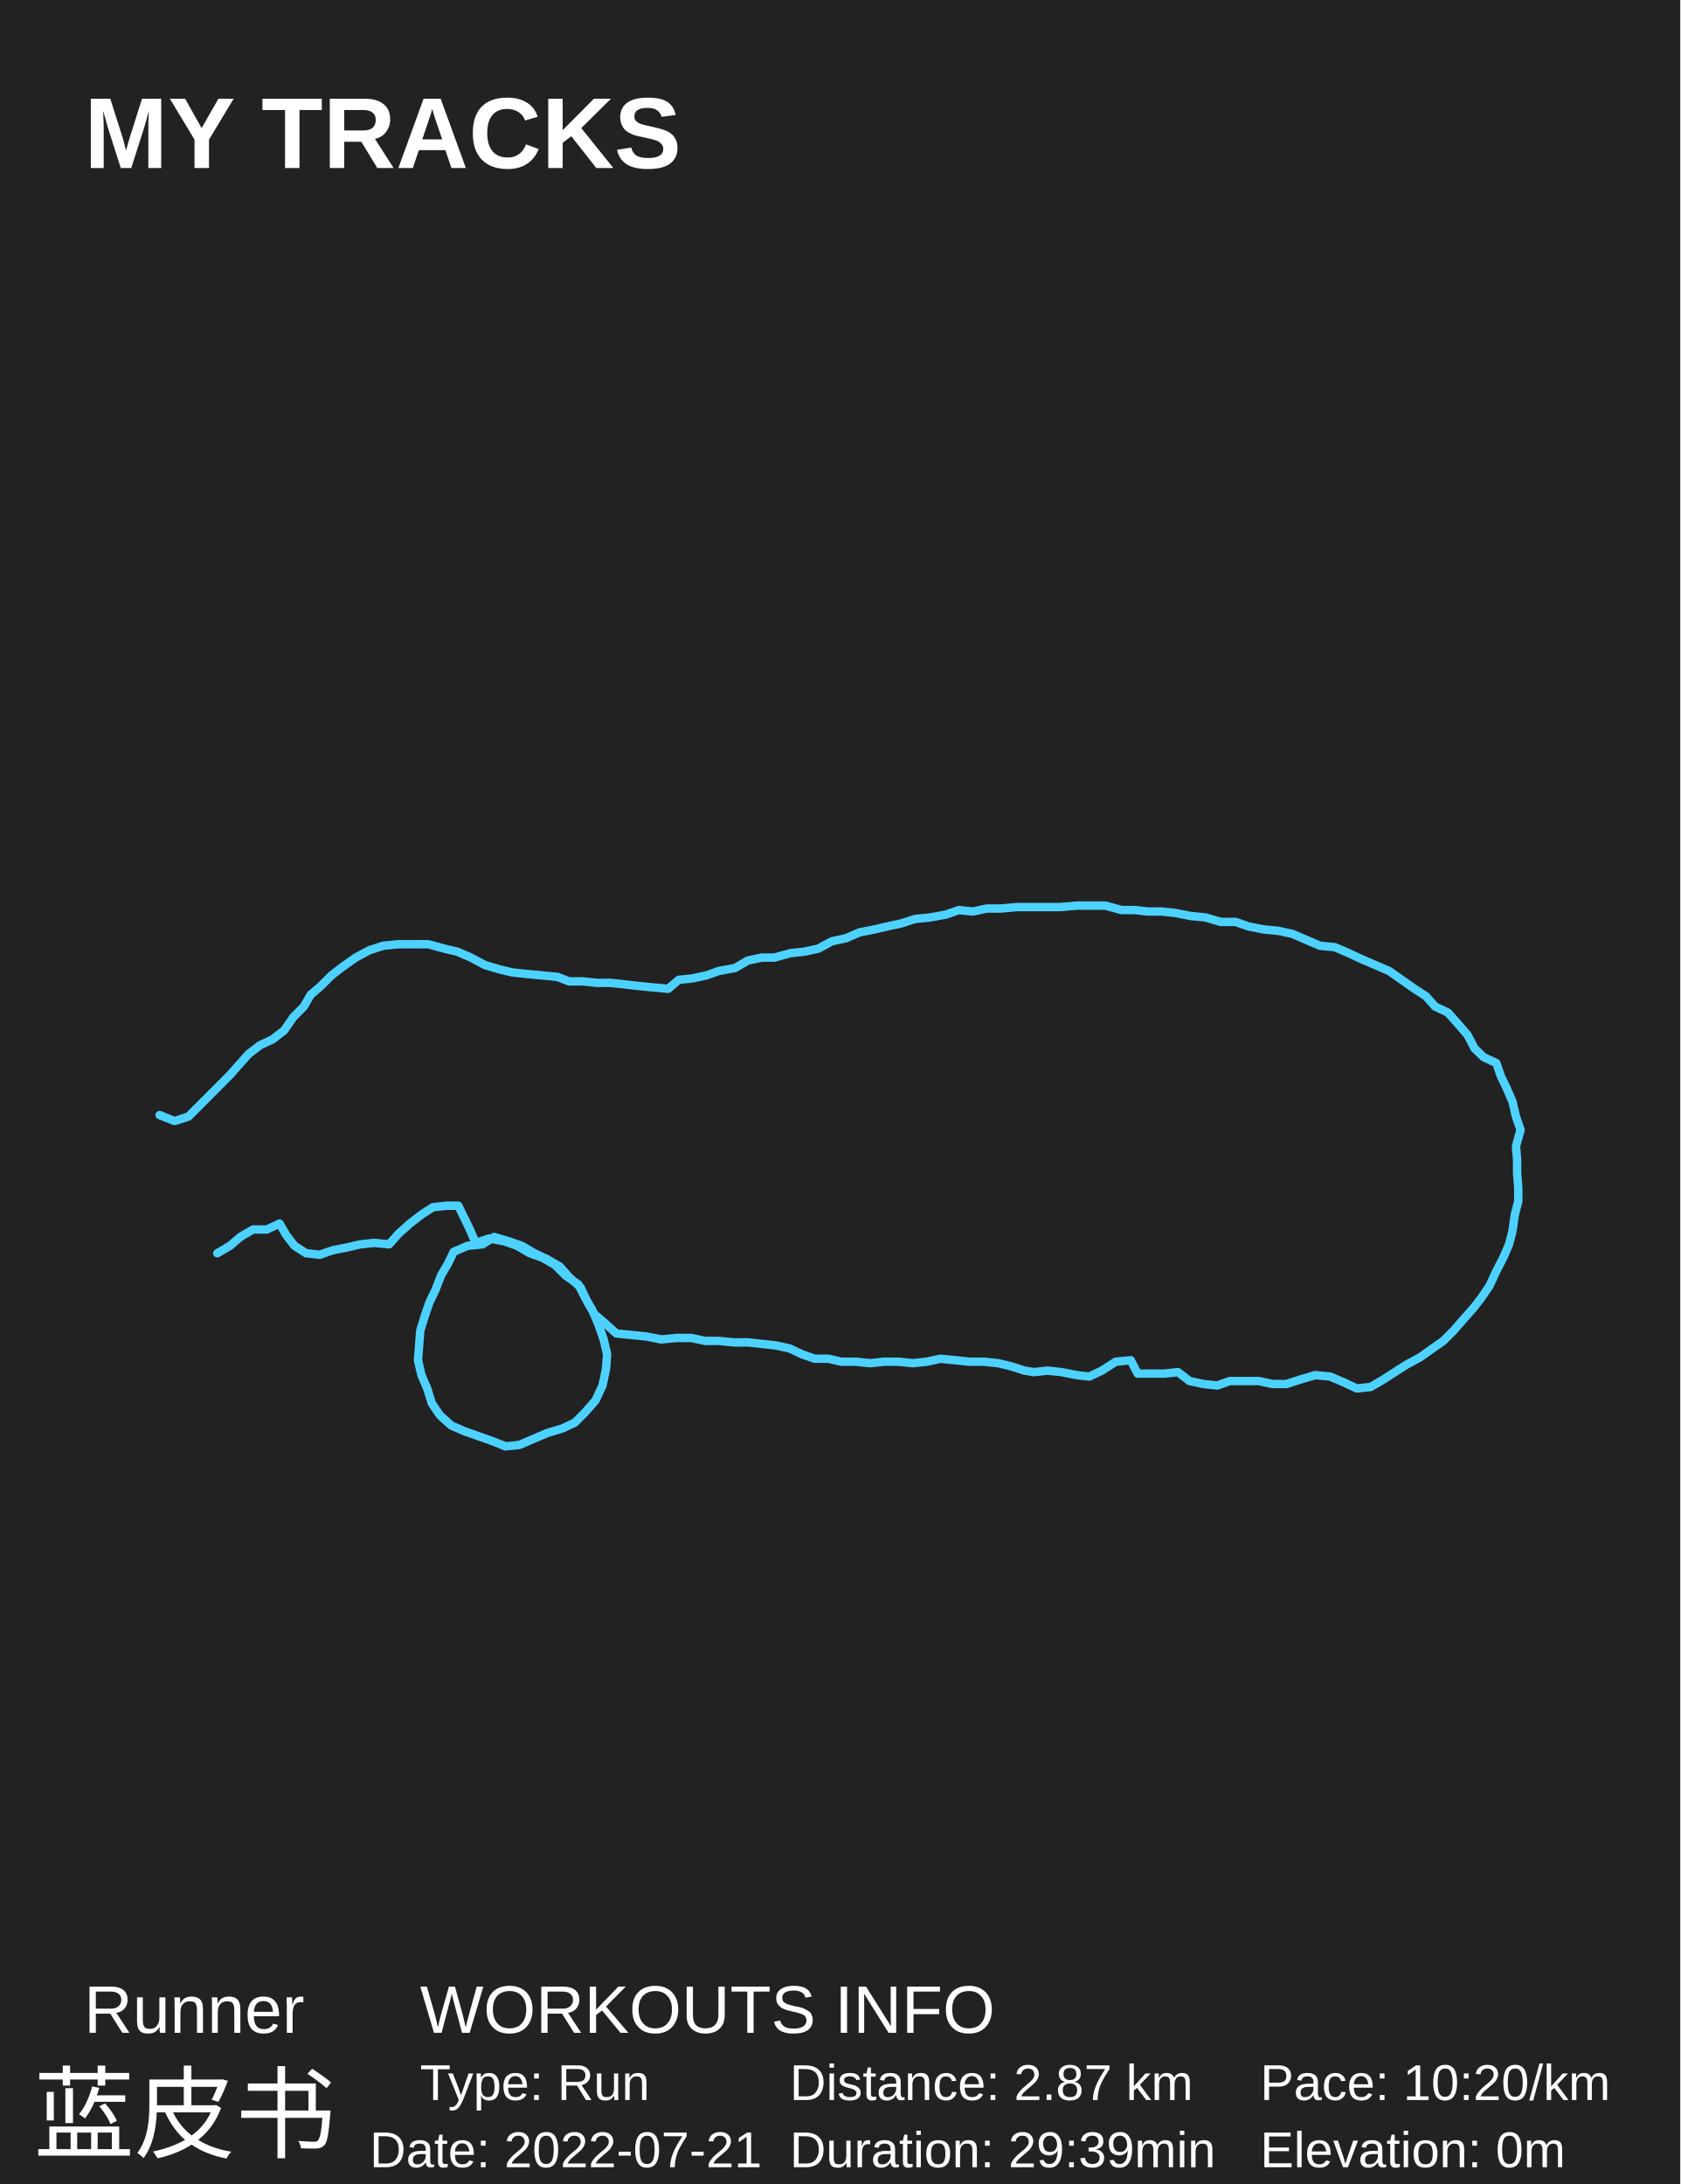
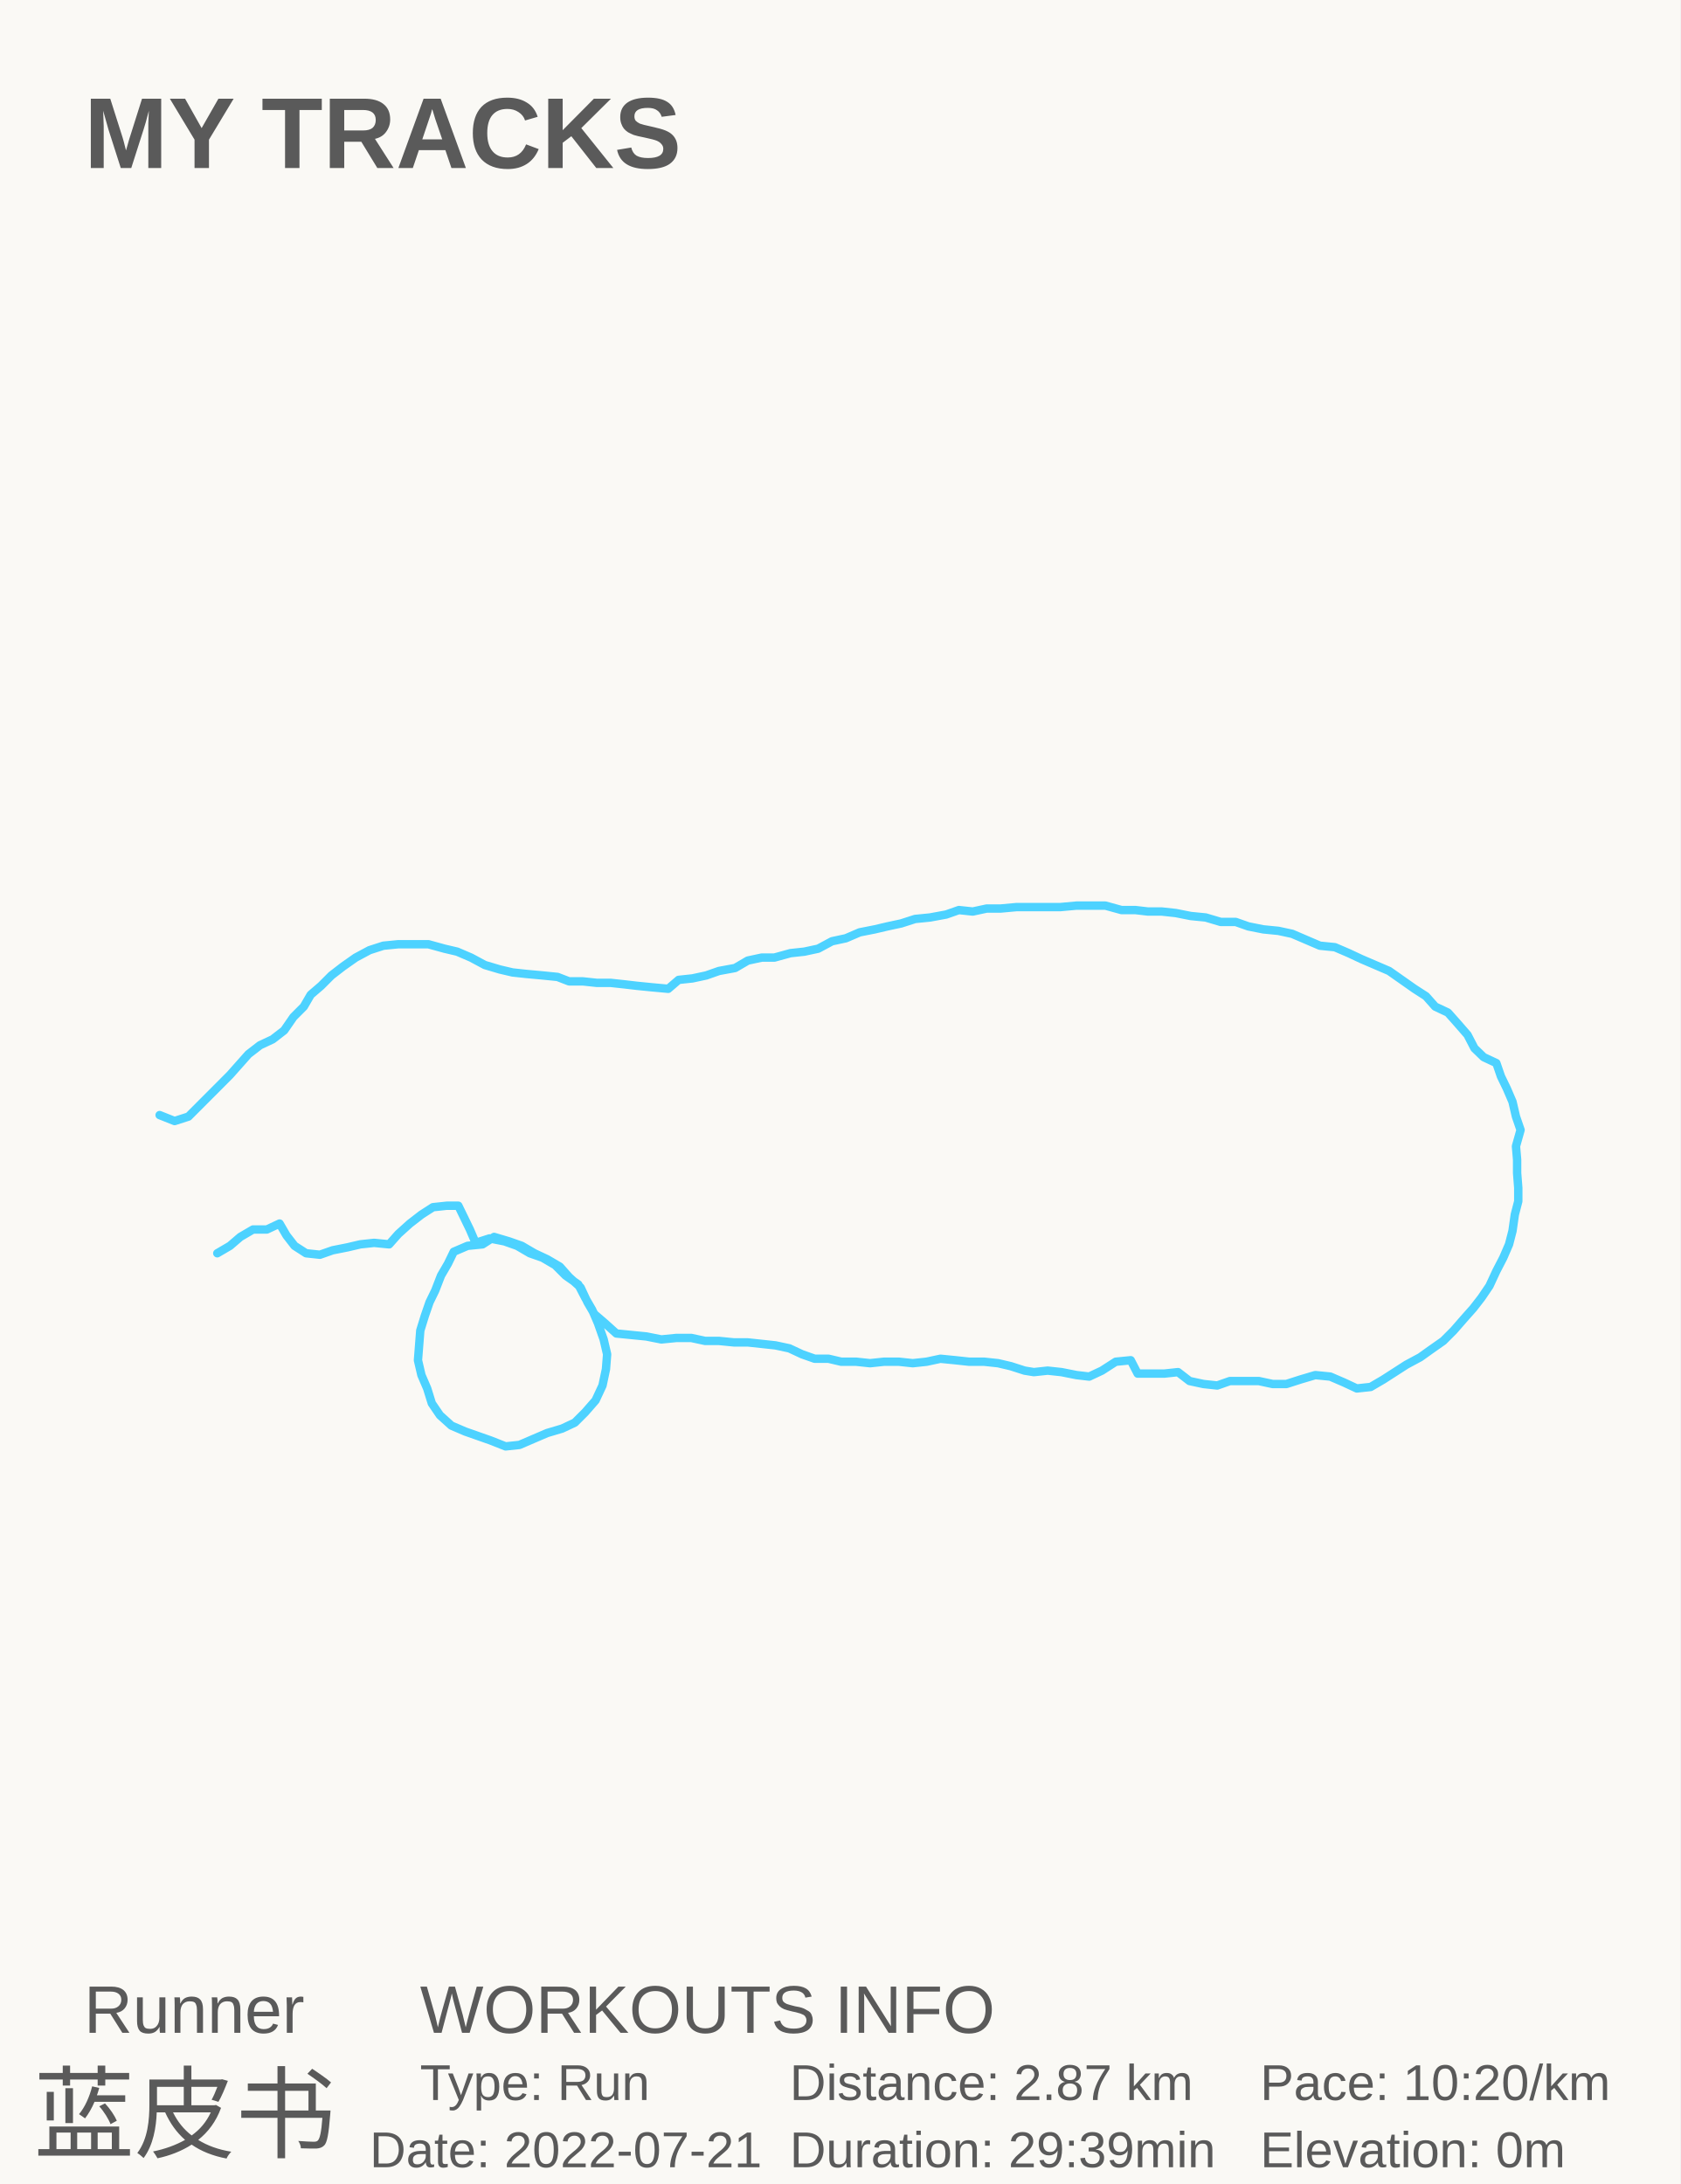
<svg xmlns="http://www.w3.org/2000/svg" baseProfile="full" height="130mm" version="1.1" viewBox="0,0,100,130" width="100mm">
  <defs />
-   <rect fill="#222222" height="130" width="100" x="0" y="0" />
-   <text fill="#FFFFFF" style="font-size:6px; font-family:Arial; font-weight:bold;color:#0ed45e;" x="5" y="10">MY TRACKS</text>
-   <text fill="#FFFFFF" style="font-size:4px; font-family:Arial" x="5" y="121">Runner</text>
-   <text fill="#FFFFFF" style="font-size:6px; font-family:Arial" x="2" y="128">蓝皮书</text>
-   <text fill="#FFFFFF" style="font-size:4px; font-family:Arial" x="25" y="121">WORKOUTS INFO</text>
-   <text fill="#FFFFFF" style="font-size:3px; font-family:Arial" x="25" y="125">Type: Run</text>
-   <text fill="#FFFFFF" style="font-size:3px; font-family:Arial" x="22" y="129">Date: 2022-07-21</text>
-   <text fill="#FFFFFF" style="font-size:3px; font-family:Arial" x="47" y="125">Distance: 2.87 km</text>
-   <text fill="#FFFFFF" style="font-size:3px; font-family:Arial" x="47" y="129">Duration: 29:39min</text>
-   <text fill="#FFFFFF" style="font-size:3px; font-family:Arial" x="75" y="125">Pace: 10:20/km</text>
-   <text fill="#FFFFFF" style="font-size:3px; font-family:Arial" x="75" y="129">Elevation: 0m</text>
+   <rect fill="#FAF9F5" height="130" width="100" x="0" y="0" />
+   <text fill="#5A5A5A" style="font-size:6px; font-family:Arial; font-weight:bold;color:#0ed45e;" x="5" y="10">MY TRACKS</text>
+   <text fill="#5A5A5A" style="font-size:4px; font-family:Arial" x="5" y="121">Runner</text>
+   <text fill="#5A5A5A" style="font-size:6px; font-family:Arial" x="2" y="128">蓝皮书</text>
+   <text fill="#5A5A5A" style="font-size:4px; font-family:Arial" x="25" y="121">WORKOUTS INFO</text>
+   <text fill="#5A5A5A" style="font-size:3px; font-family:Arial" x="25" y="125">Type: Run</text>
+   <text fill="#5A5A5A" style="font-size:3px; font-family:Arial" x="22" y="129">Date: 2022-07-21</text>
+   <text fill="#5A5A5A" style="font-size:3px; font-family:Arial" x="47" y="125">Distance: 2.87 km</text>
+   <text fill="#5A5A5A" style="font-size:3px; font-family:Arial" x="47" y="129">Duration: 29:39min</text>
+   <text fill="#5A5A5A" style="font-size:3px; font-family:Arial" x="75" y="125">Pace: 10:20/km</text>
+   <text fill="#5A5A5A" style="font-size:3px; font-family:Arial" x="75" y="129">Elevation: 0m</text>
  <polyline fill="none" points="9.5,66.374 10.392,66.728 11.216,66.463 11.834,65.844 12.452,65.225 13.069,64.606 13.687,63.986 14.236,63.367 14.786,62.748 15.472,62.218 16.227,61.864 16.914,61.333 17.463,60.537 18.081,59.918 18.492,59.211 19.11,58.68 19.728,58.061 20.414,57.531 21.169,57 21.993,56.558 22.817,56.292 23.709,56.204 24.602,56.204 25.494,56.204 26.455,56.469 27.21,56.646 28.034,57 28.858,57.442 29.75,57.707 30.505,57.884 31.329,57.973 32.29,58.061 33.182,58.15 33.869,58.415 34.692,58.415 35.516,58.503 36.34,58.503 37.164,58.592 37.919,58.68 38.811,58.769 39.772,58.857 40.39,58.326 41.214,58.238 42.037,58.061 42.792,57.796 43.753,57.619 44.508,57.177 45.332,57 46.087,57 47.048,56.735 47.872,56.646 48.696,56.469 49.519,56.027 50.343,55.85 51.167,55.496 52.059,55.32 52.814,55.143 53.638,54.966 54.462,54.701 55.354,54.612 56.315,54.435 57.07,54.17 57.894,54.258 58.718,54.081 59.542,54.081 60.503,53.993 61.395,53.993 62.287,53.993 63.111,53.993 64.072,53.905 64.964,53.905 65.788,53.905 66.749,54.17 67.573,54.17 68.328,54.258 69.152,54.258 69.975,54.347 70.868,54.524 71.76,54.612 72.653,54.877 73.545,54.877 74.3,55.143 75.192,55.32 76.085,55.408 76.908,55.585 77.732,55.939 78.556,56.292 79.448,56.381 80.272,56.735 81.027,57.088 81.851,57.442 82.675,57.796 83.43,58.326 84.185,58.857 84.871,59.299 85.42,59.918 86.175,60.272 86.725,60.891 87.342,61.599 87.754,62.395 88.303,62.925 89.058,63.279 89.333,64.075 89.676,64.782 90.019,65.578 90.225,66.463 90.5,67.259 90.225,68.231 90.294,69.027 90.294,69.823 90.363,70.708 90.363,71.504 90.157,72.3 90.019,73.272 89.814,74.068 89.47,74.864 89.058,75.66 88.647,76.544 88.166,77.252 87.686,77.871 87.136,78.49 86.519,79.198 85.901,79.817 85.146,80.347 84.528,80.789 83.704,81.232 83.018,81.674 82.331,82.116 81.576,82.558 80.753,82.646 79.997,82.293 79.174,81.939 78.281,81.851 77.389,82.116 76.565,82.381 75.742,82.381 74.918,82.204 74.025,82.204 73.202,82.204 72.447,82.47 71.623,82.381 70.799,82.204 70.113,81.674 69.289,81.762 68.465,81.762 67.71,81.762 67.298,80.966 66.406,81.055 65.582,81.585 64.827,81.939 64.072,81.851 63.18,81.674 62.356,81.585 61.532,81.674 61.532,81.674 60.983,81.585 60.159,81.32 59.404,81.143 58.581,81.055 57.688,81.055 56.864,80.966 55.972,80.878 55.148,81.055 54.325,81.143 53.501,81.055 52.608,81.055 51.785,81.143 50.961,81.055 50.069,81.055 49.314,80.878 48.49,80.878 47.735,80.612 46.98,80.259 46.156,80.082 45.332,79.993 44.508,79.905 43.685,79.905 42.792,79.817 41.969,79.817 41.145,79.64 40.253,79.64 39.36,79.728 38.468,79.551 37.575,79.463 36.683,79.374 35.997,78.755 35.379,78.225 34.967,77.517 34.555,76.633 33.869,76.014 33.319,75.395 32.564,74.953 31.809,74.599 31.054,74.157 30.299,73.891 29.407,73.626 28.72,74.068 27.828,74.157 27.004,74.51 26.661,75.218 26.249,75.925 25.906,76.81 25.563,77.517 25.288,78.313 25.014,79.198 24.945,80.082 24.876,80.966 25.082,81.851 25.425,82.646 25.7,83.531 26.181,84.238 26.867,84.857 27.691,85.211 28.446,85.476 29.201,85.742 30.093,86.095 30.917,86.007 31.741,85.653 32.564,85.3 33.457,85.034 34.212,84.68 34.83,84.061 35.447,83.354 35.859,82.47 36.065,81.497 36.134,80.612 35.928,79.728 35.585,78.755 35.242,77.959 34.83,77.252 34.418,76.456 33.663,75.925 33.045,75.306 32.29,74.864 31.535,74.599 30.78,74.157 30.025,73.891 29.132,73.715 28.308,73.98 27.965,73.184 27.622,72.476 27.279,71.769 27.279,71.769 26.592,71.769 25.769,71.857 25.082,72.3 24.396,72.83 23.709,73.449 23.16,74.068 22.268,73.98 21.444,74.068 20.689,74.245 19.797,74.422 19.042,74.687 18.218,74.599 17.531,74.157 17.051,73.538 16.639,72.83 15.884,73.184 15.06,73.184 14.305,73.626 13.687,74.157 12.932,74.599 12.932,74.599" stroke="#4DD2FF" stroke-linecap="round" stroke-linejoin="round" stroke-width="0.5" />
</svg>
